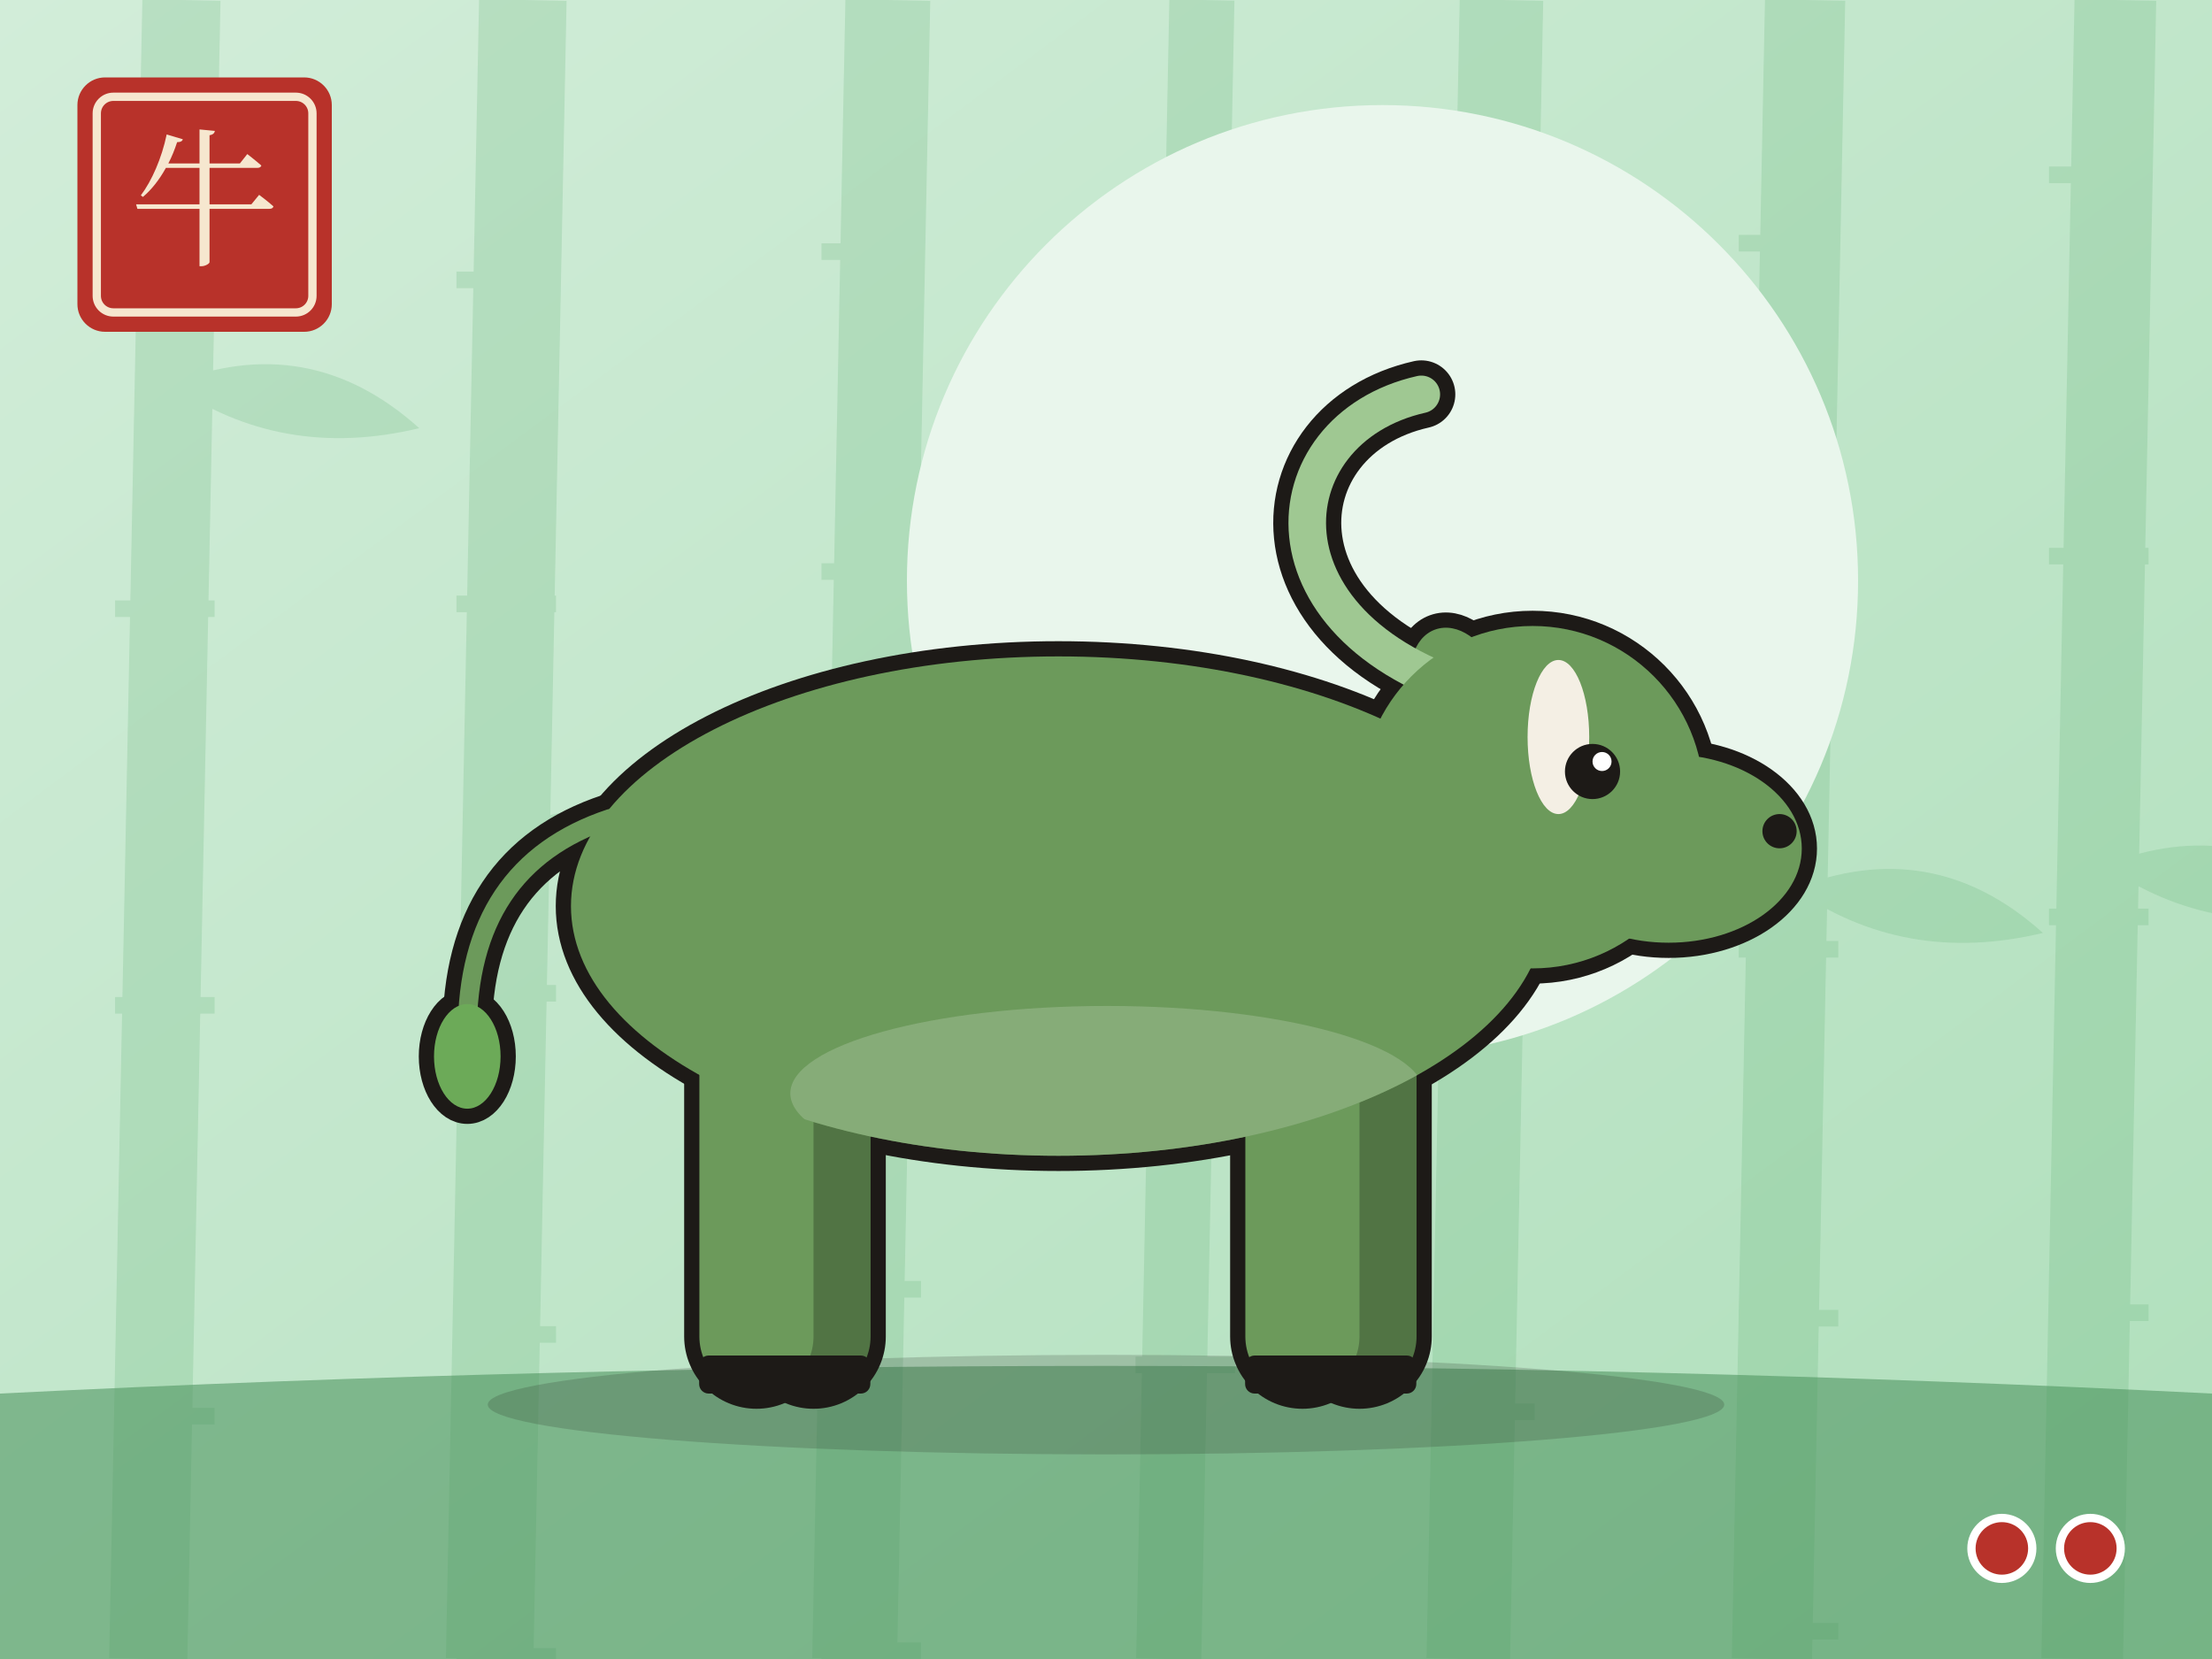
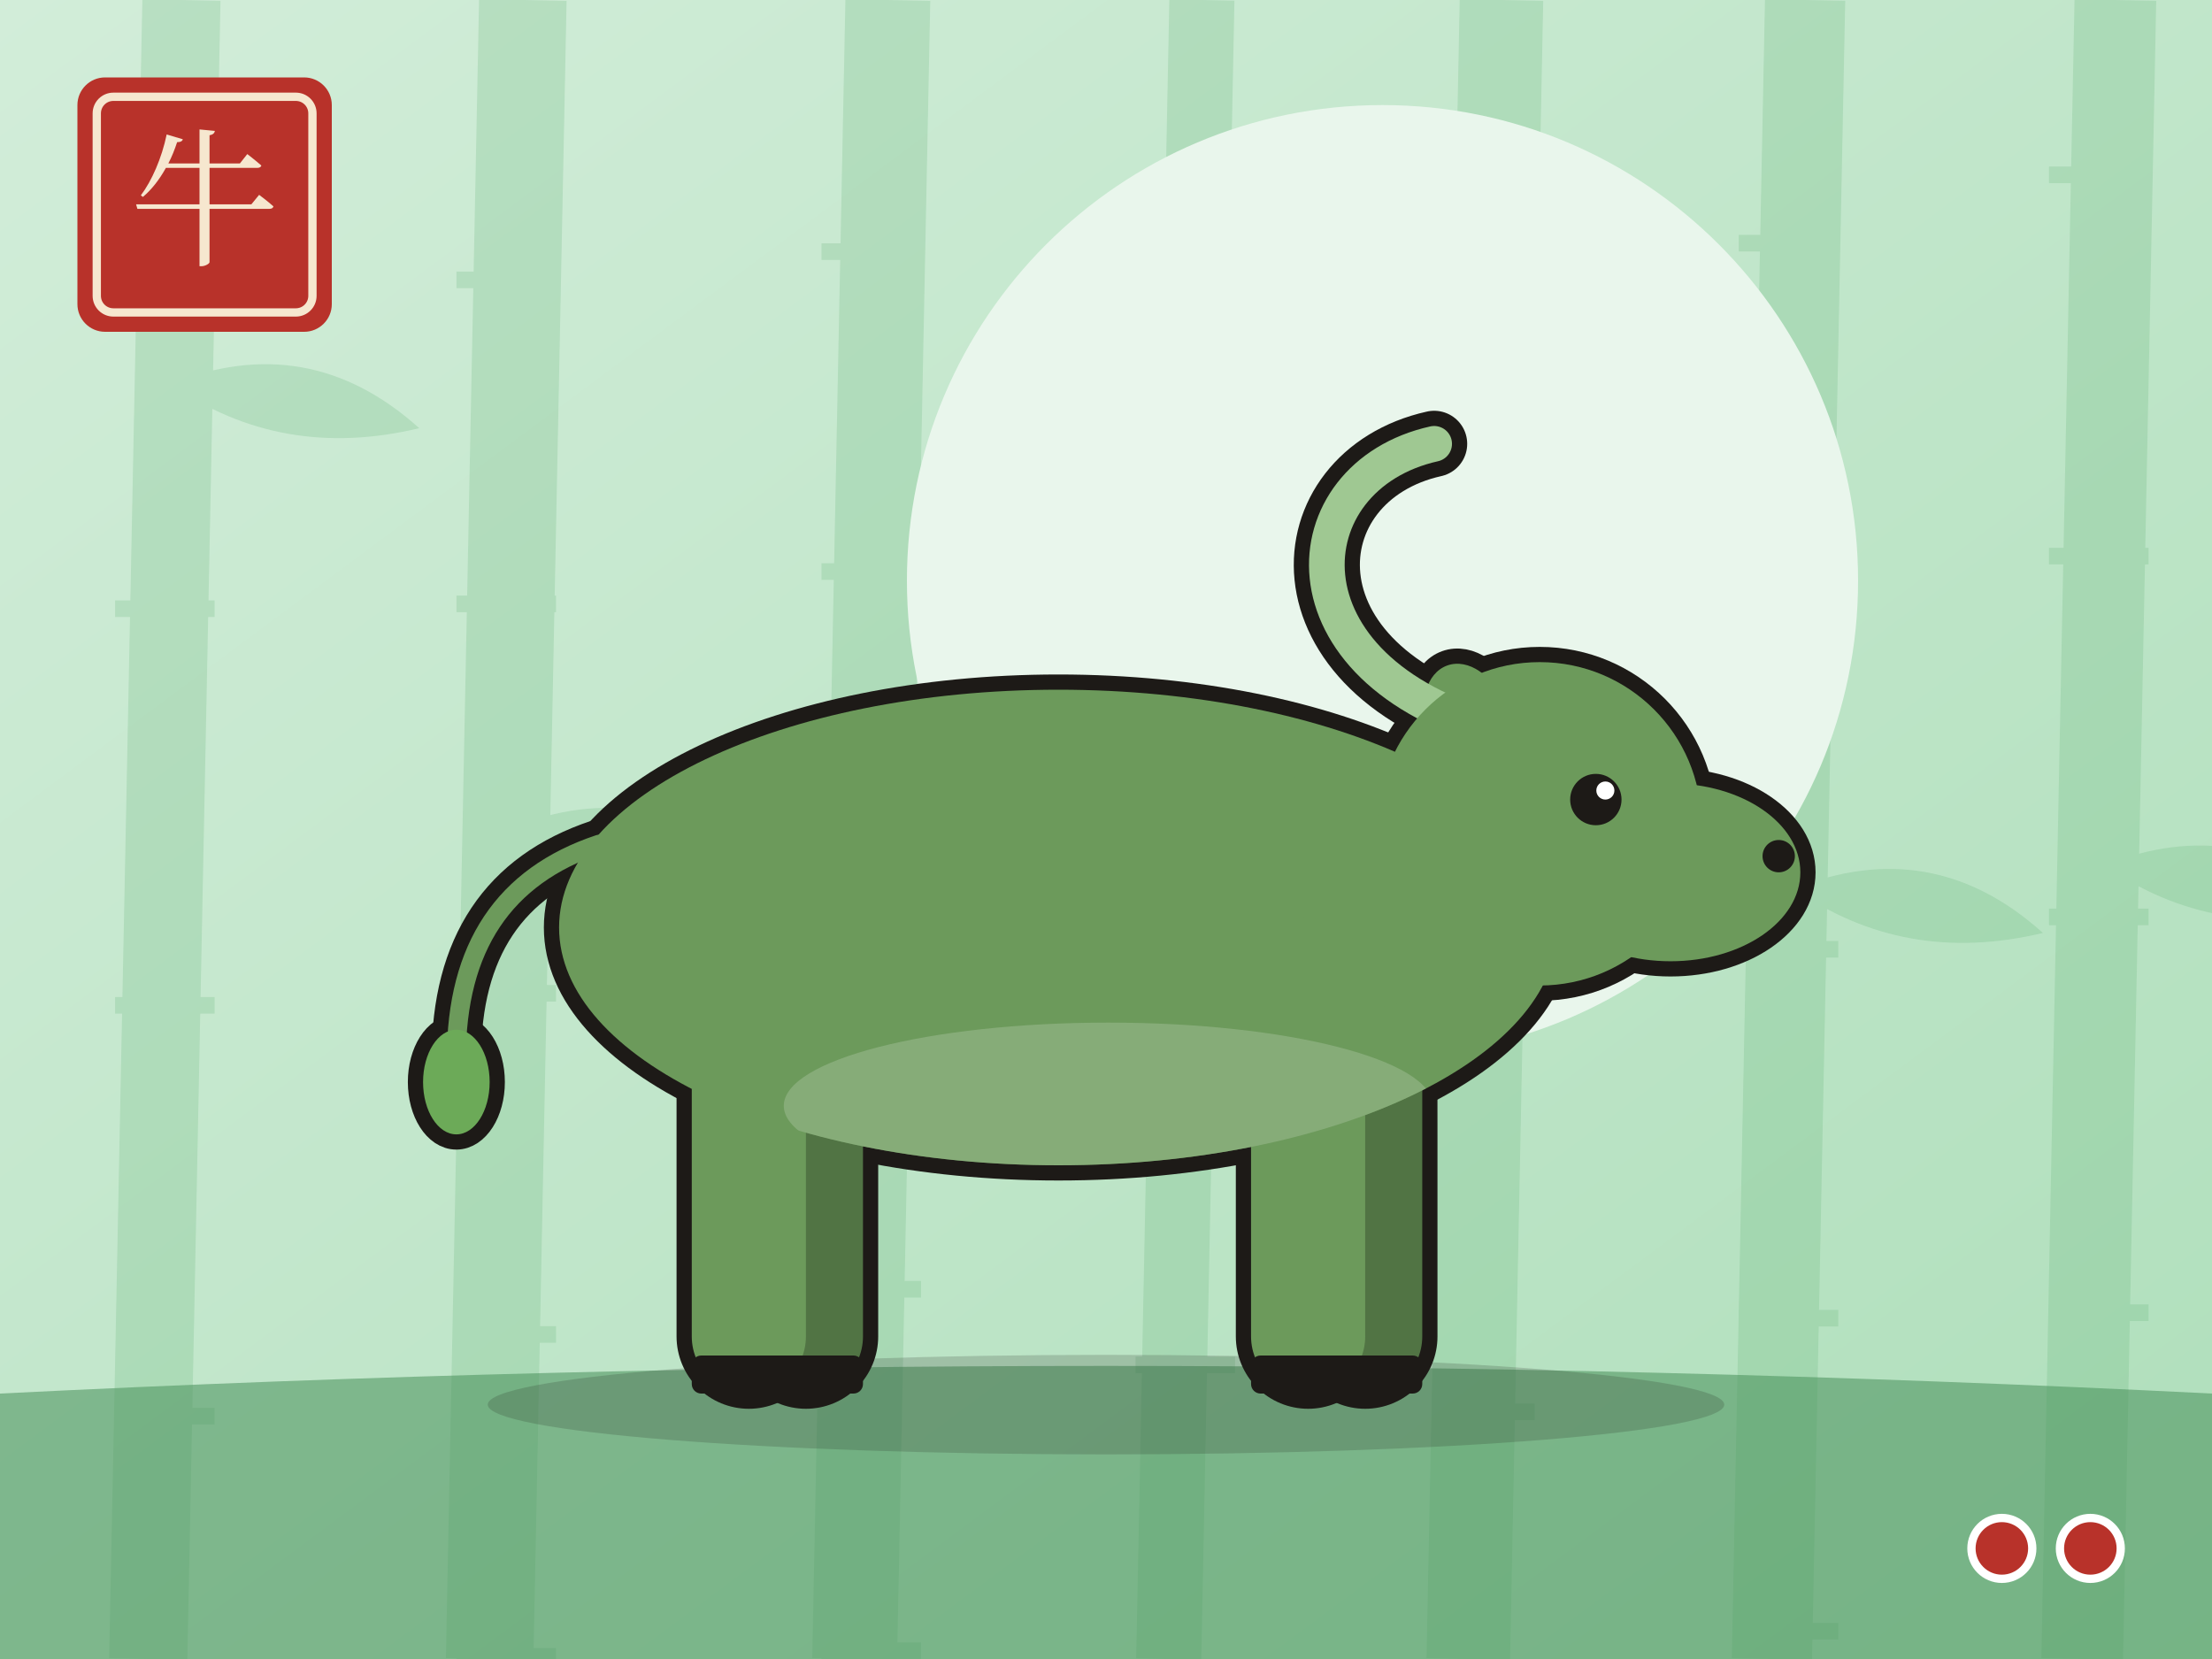
<svg xmlns="http://www.w3.org/2000/svg" viewBox="0 0 400 300" width="400" height="300">
  <defs>
    <linearGradient id="bg-thicketyoke" x1="0" x2="1" y1="0" y2="1">
      <stop offset="0" stop-color="#d2edd9" />
      <stop offset="1" stop-color="#afdfbb" />
    </linearGradient>
  </defs>
  <rect width="400" height="300" fill="url(#bg-thicketyoke)" />
  <g opacity="0.2">
    <path d="M26.809 300 L32.809 0" stroke="#54a869" stroke-width="14.129" />
    <path d="M20.809 48.86 l18 0" stroke="#54a869" stroke-width="3" />
    <path d="M20.809 110.074 l18 0" stroke="#54a869" stroke-width="3" />
    <path d="M20.809 181.796 l18 0" stroke="#54a869" stroke-width="3" />
    <path d="M20.809 256.081 l18 0" stroke="#54a869" stroke-width="3" />
    <path d="M30.809 69.43 q25 -10 45 8 q-25 6 -45 -8" fill="#54a869" />
    <path d="M88.545 300 L94.545 0" stroke="#54a869" stroke-width="15.826" />
    <path d="M82.545 50.61 l18 0" stroke="#54a869" stroke-width="3" />
    <path d="M82.545 109.204 l18 0" stroke="#54a869" stroke-width="3" />
    <path d="M82.545 179.619 l18 0" stroke="#54a869" stroke-width="3" />
    <path d="M82.545 241.315 l18 0" stroke="#54a869" stroke-width="3" />
    <path d="M82.545 299.538 l18 0" stroke="#54a869" stroke-width="3" />
    <path d="M92.545 149.659 q25 -10 45 8 q-25 6 -45 -8" fill="#54a869" />
    <path d="M154.548 300 L160.548 0" stroke="#54a869" stroke-width="15.344" />
    <path d="M148.548 45.501 l18 0" stroke="#54a869" stroke-width="3" />
    <path d="M148.548 103.354 l18 0" stroke="#54a869" stroke-width="3" />
    <path d="M148.548 159.71 l18 0" stroke="#54a869" stroke-width="3" />
    <path d="M148.548 233.14 l18 0" stroke="#54a869" stroke-width="3" />
    <path d="M148.548 298.497 l18 0" stroke="#54a869" stroke-width="3" />
    <path d="M158.548 176.497 q25 -10 45 8 q-25 6 -45 -8" fill="#54a869" />
    <path d="M211.341 300 L217.341 0" stroke="#54a869" stroke-width="11.771" />
    <path d="M205.341 41.223 l18 0" stroke="#54a869" stroke-width="3" />
    <path d="M205.341 98.68 l18 0" stroke="#54a869" stroke-width="3" />
    <path d="M205.341 173.395 l18 0" stroke="#54a869" stroke-width="3" />
    <path d="M205.341 246.817 l18 0" stroke="#54a869" stroke-width="3" />
    <path d="M215.341 139.519 q25 -10 45 8 q-25 6 -45 -8" fill="#54a869" />
    <path d="M265.514 300 L271.514 0" stroke="#54a869" stroke-width="15.097" />
    <path d="M259.514 42.65 l18 0" stroke="#54a869" stroke-width="3" />
    <path d="M259.514 113.537 l18 0" stroke="#54a869" stroke-width="3" />
    <path d="M259.514 182.787 l18 0" stroke="#54a869" stroke-width="3" />
    <path d="M259.514 255.307 l18 0" stroke="#54a869" stroke-width="3" />
    <path d="M269.514 129.848 q25 -10 45 8 q-25 6 -45 -8" fill="#54a869" />
    <path d="M320.42 300 L326.42 0" stroke="#54a869" stroke-width="14.509" />
    <path d="M314.42 43.973 l18 0" stroke="#54a869" stroke-width="3" />
    <path d="M314.42 115.164 l18 0" stroke="#54a869" stroke-width="3" />
    <path d="M314.42 171.658 l18 0" stroke="#54a869" stroke-width="3" />
    <path d="M314.42 238.372 l18 0" stroke="#54a869" stroke-width="3" />
    <path d="M314.42 294.974 l18 0" stroke="#54a869" stroke-width="3" />
    <path d="M324.42 160.704 q25 -10 45 8 q-25 6 -45 -8" fill="#54a869" />
    <path d="M376.527 300 L382.527 0" stroke="#54a869" stroke-width="14.772" />
    <path d="M370.527 31.612 l18 0" stroke="#54a869" stroke-width="3" />
    <path d="M370.527 100.57 l18 0" stroke="#54a869" stroke-width="3" />
    <path d="M370.527 165.806 l18 0" stroke="#54a869" stroke-width="3" />
    <path d="M370.527 237.383 l18 0" stroke="#54a869" stroke-width="3" />
    <path d="M380.527 156.469 q25 -10 45 8 q-25 6 -45 -8" fill="#54a869" />
  </g>
  <circle cx="250" cy="105" r="86" fill="#e9f6ec" />
  <path d="M0 252 Q200 242 400 252 L400 300 L0 300 Z" fill="#478f59" opacity="0.55" />
  <ellipse cx="200" cy="254" rx="111.8" ry="9" fill="#1d1a17" opacity="0.18" />
  <g transform="translate(200 252) scale(0.86) translate(-200 -252)">
-     <path d="M95.7 131.1 Q65.7 141.1 65.7 176.1" fill="none" stroke="#1d1a17" stroke-width="10.4" stroke-linecap="round" stroke-linejoin="round" />
-     <ellipse cx="65.7" cy="181.1" rx="7" ry="11" fill="#1d1a17" stroke="#1d1a17" stroke-width="6.4" stroke-linejoin="round" />
-     <path d="M138.5 160 L138.5 240" fill="none" stroke="#1d1a17" stroke-width="30.4" stroke-linecap="round" stroke-linejoin="round" />
-     <path d="M253.3 160 L253.3 240" fill="none" stroke="#1d1a17" stroke-width="30.4" stroke-linecap="round" stroke-linejoin="round" />
-     <ellipse cx="190" cy="149.5" rx="102.5" ry="52.5" fill="#1d1a17" stroke="#1d1a17" stroke-width="6.4" stroke-linejoin="round" />
-     <path d="M236.1 144.3 L282.5 133.8" fill="none" stroke="#1d1a17" stroke-width="60.4" stroke-linecap="round" stroke-linejoin="round" />
-     <ellipse cx="273.5" cy="103.2" rx="9" ry="12.6" transform="rotate(-20 273.5 103.2)" fill="#1d1a17" stroke="#1d1a17" stroke-width="6.4" stroke-linejoin="round" />
-     <path d="M280.7 105.6 C230.3 92.4 233.9 49.2 266.3 41.9" fill="none" stroke="#1d1a17" stroke-width="14.3" stroke-linecap="round" stroke-linejoin="round" />
-     <ellipse cx="289.7" cy="126.6" rx="36" ry="36" fill="#1d1a17" stroke="#1d1a17" stroke-width="6.4" stroke-linejoin="round" />
-     <ellipse cx="318.3" cy="137.4" rx="28" ry="19.8" fill="#1d1a17" stroke="#1d1a17" stroke-width="6.4" stroke-linejoin="round" />
-     <path d="M126.5 160 L126.5 240" fill="none" stroke="#1d1a17" stroke-width="30.4" stroke-linecap="round" stroke-linejoin="round" />
-     <path d="M241.3 160 L241.3 240" fill="none" stroke="#1d1a17" stroke-width="30.4" stroke-linecap="round" stroke-linejoin="round" />
-     <path d="M95.7 131.1 Q65.7 141.1 65.7 176.1" fill="none" stroke="#6c9a5b" stroke-width="4" stroke-linecap="round" stroke-linejoin="round" />
-     <ellipse cx="65.7" cy="181.1" rx="7" ry="11" fill="#6caa58" />
-     <path d="M138.5 160 L138.5 240" fill="none" stroke="#517444" stroke-width="24" stroke-linecap="round" stroke-linejoin="round" />
-     <path d="M253.3 160 L253.3 240" fill="none" stroke="#517444" stroke-width="24" stroke-linecap="round" stroke-linejoin="round" />
-     <ellipse cx="190" cy="149.5" rx="102.5" ry="52.5" fill="#6c9a5b" />
-     <path d="M236.1 144.3 L282.5 133.8" fill="none" stroke="#6c9a5b" stroke-width="54" stroke-linecap="round" stroke-linejoin="round" />
-     <ellipse cx="273.5" cy="103.2" rx="9" ry="12.6" transform="rotate(-20 273.5 103.2)" fill="#6c9a5b" />
-     <path d="M280.7 105.6 C230.3 92.4 233.9 49.2 266.3 41.9" fill="none" stroke="#9fc892" stroke-width="7.9" stroke-linecap="round" stroke-linejoin="round" />
-     <ellipse cx="289.7" cy="126.6" rx="36" ry="36" fill="#6c9a5b" />
-     <ellipse cx="318.3" cy="137.4" rx="28" ry="19.8" fill="#6c9a5b" />
-     <path d="M126.5 160 L126.5 240" fill="none" stroke="#6c9a5b" stroke-width="24" stroke-linecap="round" stroke-linejoin="round" />
-     <path d="M241.3 160 L241.3 240" fill="none" stroke="#6c9a5b" stroke-width="24" stroke-linecap="round" stroke-linejoin="round" />
-     <rect x="126.45" y="244" width="24" height="8" rx="2" fill="#1d1a17" />
-     <rect x="241.25" y="244" width="24" height="8" rx="2" fill="#1d1a17" />
-     <rect x="114.45" y="244" width="24" height="8" rx="2" fill="#1d1a17" />
-     <rect x="229.25" y="244" width="24" height="8" rx="2" fill="#1d1a17" />
+     <path d="M93.4 136.5 Q63.4 146.5 63.4 181.5" fill="none" stroke="#1d1a17" stroke-width="10.4" stroke-linecap="round" stroke-linejoin="round" />
+     <ellipse cx="63.4" cy="186.5" rx="7" ry="11" fill="#1d1a17" stroke="#1d1a17" stroke-width="6.4" stroke-linejoin="round" />
+     <path d="M136.9 164 L136.9 240" fill="none" stroke="#1d1a17" stroke-width="30.4" stroke-linecap="round" stroke-linejoin="round" />
+     <path d="M254.5 164 L254.5 240" fill="none" stroke="#1d1a17" stroke-width="30.4" stroke-linecap="round" stroke-linejoin="round" />
+     <ellipse cx="190" cy="154" rx="105" ry="50" fill="#1d1a17" stroke="#1d1a17" stroke-width="6.4" stroke-linejoin="round" />
+     <path d="M237.3 149 L284.3 139" fill="none" stroke="#1d1a17" stroke-width="57.4" stroke-linecap="round" stroke-linejoin="round" />
+     <ellipse cx="275.8" cy="110.1" rx="8.5" ry="11.9" transform="rotate(-20 275.8 110.1)" fill="#1d1a17" stroke="#1d1a17" stroke-width="6.4" stroke-linejoin="round" />
+     <path d="M282.7 112.7 C235.1 99.9 238.5 59.1 269 52.3" fill="none" stroke="#1d1a17" stroke-width="13.9" stroke-linecap="round" stroke-linejoin="round" />
+     <ellipse cx="291.2" cy="132.2" rx="34" ry="34" fill="#1d1a17" stroke="#1d1a17" stroke-width="6.4" stroke-linejoin="round" />
+     <ellipse cx="318.7" cy="142.4" rx="27.3" ry="18.7" fill="#1d1a17" stroke="#1d1a17" stroke-width="6.4" stroke-linejoin="round" />
+     <path d="M124.9 164 L124.9 240" fill="none" stroke="#1d1a17" stroke-width="30.4" stroke-linecap="round" stroke-linejoin="round" />
+     <path d="M242.5 164 L242.5 240" fill="none" stroke="#1d1a17" stroke-width="30.4" stroke-linecap="round" stroke-linejoin="round" />
+     <path d="M93.4 136.5 Q63.4 146.5 63.4 181.5" fill="none" stroke="#6c9a5b" stroke-width="4" stroke-linecap="round" stroke-linejoin="round" />
+     <ellipse cx="63.4" cy="186.5" rx="7" ry="11" fill="#6caa58" />
+     <path d="M136.9 164 L136.9 240" fill="none" stroke="#517444" stroke-width="24" stroke-linecap="round" stroke-linejoin="round" />
+     <path d="M254.5 164 L254.5 240" fill="none" stroke="#517444" stroke-width="24" stroke-linecap="round" stroke-linejoin="round" />
+     <ellipse cx="190" cy="154" rx="105" ry="50" fill="#6c9a5b" />
+     <path d="M237.3 149 L284.3 139" fill="none" stroke="#6c9a5b" stroke-width="51" stroke-linecap="round" stroke-linejoin="round" />
+     <ellipse cx="275.8" cy="110.1" rx="8.5" ry="11.9" transform="rotate(-20 275.8 110.1)" fill="#6c9a5b" />
+     <path d="M282.7 112.7 C235.1 99.9 238.5 59.1 269 52.3" fill="none" stroke="#9fc892" stroke-width="7.5" stroke-linecap="round" stroke-linejoin="round" />
+     <ellipse cx="291.2" cy="132.2" rx="34" ry="34" fill="#6c9a5b" />
+     <ellipse cx="318.7" cy="142.4" rx="27.3" ry="18.7" fill="#6c9a5b" />
+     <path d="M124.9 164 L124.9 240" fill="none" stroke="#6c9a5b" stroke-width="24" stroke-linecap="round" stroke-linejoin="round" />
+     <path d="M242.5 164 L242.5 240" fill="none" stroke="#6c9a5b" stroke-width="24" stroke-linecap="round" stroke-linejoin="round" />
+     <rect x="124.9" y="244" width="24" height="8" rx="2" fill="#1d1a17" />
+     <rect x="242.5" y="244" width="24" height="8" rx="2" fill="#1d1a17" />
+     <rect x="112.9" y="244" width="24" height="8" rx="2" fill="#1d1a17" />
+     <rect x="230.5" y="244" width="24" height="8" rx="2" fill="#1d1a17" />
    <defs>
      <clipPath id="thicketyoke-clip">
-         <path d="M95.7 131.1 Q65.7 141.1 65.7 176.1" fill="none" stroke="#6c9a5b" stroke-width="4" stroke-linecap="round" stroke-linejoin="round" />
-         <ellipse cx="65.7" cy="181.1" rx="7" ry="11" fill="#6caa58" />
-         <path d="M138.5 160 L138.5 240" fill="none" stroke="#517444" stroke-width="24" stroke-linecap="round" stroke-linejoin="round" />
-         <path d="M253.3 160 L253.3 240" fill="none" stroke="#517444" stroke-width="24" stroke-linecap="round" stroke-linejoin="round" />
-         <ellipse cx="190" cy="149.5" rx="102.5" ry="52.5" fill="#6c9a5b" />
-         <path d="M236.1 144.3 L282.5 133.8" fill="none" stroke="#6c9a5b" stroke-width="54" stroke-linecap="round" stroke-linejoin="round" />
-         <ellipse cx="273.5" cy="103.2" rx="9" ry="12.6" transform="rotate(-20 273.5 103.2)" fill="#6c9a5b" />
-         <path d="M280.7 105.6 C230.3 92.4 233.9 49.2 266.3 41.9" fill="none" stroke="#9fc892" stroke-width="7.9" stroke-linecap="round" stroke-linejoin="round" />
-         <ellipse cx="289.7" cy="126.6" rx="36" ry="36" fill="#6c9a5b" />
-         <ellipse cx="318.3" cy="137.4" rx="28" ry="19.8" fill="#6c9a5b" />
-         <path d="M126.5 160 L126.5 240" fill="none" stroke="#6c9a5b" stroke-width="24" stroke-linecap="round" stroke-linejoin="round" />
-         <path d="M241.3 160 L241.3 240" fill="none" stroke="#6c9a5b" stroke-width="24" stroke-linecap="round" stroke-linejoin="round" />
+         <path d="M93.4 136.5 Q63.4 146.5 63.4 181.5" fill="none" stroke="#6c9a5b" stroke-width="4" stroke-linecap="round" stroke-linejoin="round" />
+         <ellipse cx="63.4" cy="186.5" rx="7" ry="11" fill="#6caa58" />
+         <path d="M136.9 164 L136.9 240" fill="none" stroke="#517444" stroke-width="24" stroke-linecap="round" stroke-linejoin="round" />
+         <path d="M254.5 164 L254.5 240" fill="none" stroke="#517444" stroke-width="24" stroke-linecap="round" stroke-linejoin="round" />
+         <ellipse cx="190" cy="154" rx="105" ry="50" fill="#6c9a5b" />
+         <path d="M237.3 149 L284.3 139" fill="none" stroke="#6c9a5b" stroke-width="51" stroke-linecap="round" stroke-linejoin="round" />
+         <ellipse cx="275.8" cy="110.1" rx="8.5" ry="11.9" transform="rotate(-20 275.8 110.1)" fill="#6c9a5b" />
+         <path d="M282.7 112.7 C235.1 99.9 238.5 59.1 269 52.3" fill="none" stroke="#9fc892" stroke-width="7.5" stroke-linecap="round" stroke-linejoin="round" />
+         <ellipse cx="291.2" cy="132.2" rx="34" ry="34" fill="#6c9a5b" />
+         <ellipse cx="318.7" cy="142.4" rx="27.3" ry="18.7" fill="#6c9a5b" />
+         <path d="M124.9 164 L124.9 240" fill="none" stroke="#6c9a5b" stroke-width="24" stroke-linecap="round" stroke-linejoin="round" />
+         <path d="M242.5 164 L242.5 240" fill="none" stroke="#6c9a5b" stroke-width="24" stroke-linecap="round" stroke-linejoin="round" />
      </clipPath>
    </defs>
    <g clip-path="url(#thicketyoke-clip)">
-       <ellipse cx="295.125" cy="113.95" rx="6.48" ry="16.2" fill="#f4efe4" />
-       <ellipse cx="200.25" cy="188.875" rx="66.625" ry="18.375" fill="#98b88c" opacity="0.6" />
+       <ellipse cx="200.5" cy="191.5" rx="68.25" ry="17.5" fill="#98b88c" opacity="0.6" />
    </g>
-     <circle cx="302.3" cy="121.2" r="5.8" fill="#1d1a17" />
-     <circle cx="304.3" cy="119.1" r="2" fill="#fff" />
-     <circle cx="341.625" cy="133.75" r="3.6" fill="#1d1a17" />
+     <circle cx="303" cy="127.1" r="5.4" fill="#1d1a17" />
+     <circle cx="305" cy="125.2" r="1.9" fill="#fff" />
+     <circle cx="341.45" cy="139" r="3.4" fill="#1d1a17" />
  </g>
  <g transform="translate(14 14)">
    <rect width="46" height="46" rx="5" fill="#b8322a" />
    <rect x="3.5" y="3.5" width="39" height="39" rx="3" fill="none" stroke="#f6e7cf" stroke-width="1.5" />
    <text x="23" y="32" text-anchor="middle" font-size="27" font-family="'Noto Serif CJK SC','Noto Serif SC','Songti SC','SimSun',serif" fill="#f6e7cf">牛</text>
  </g>
  <circle cx="378" cy="280" r="5.5" fill="#b8322a" stroke="#fff" stroke-width="1.5" />
  <circle cx="362" cy="280" r="5.5" fill="#b8322a" stroke="#fff" stroke-width="1.5" />
</svg>
